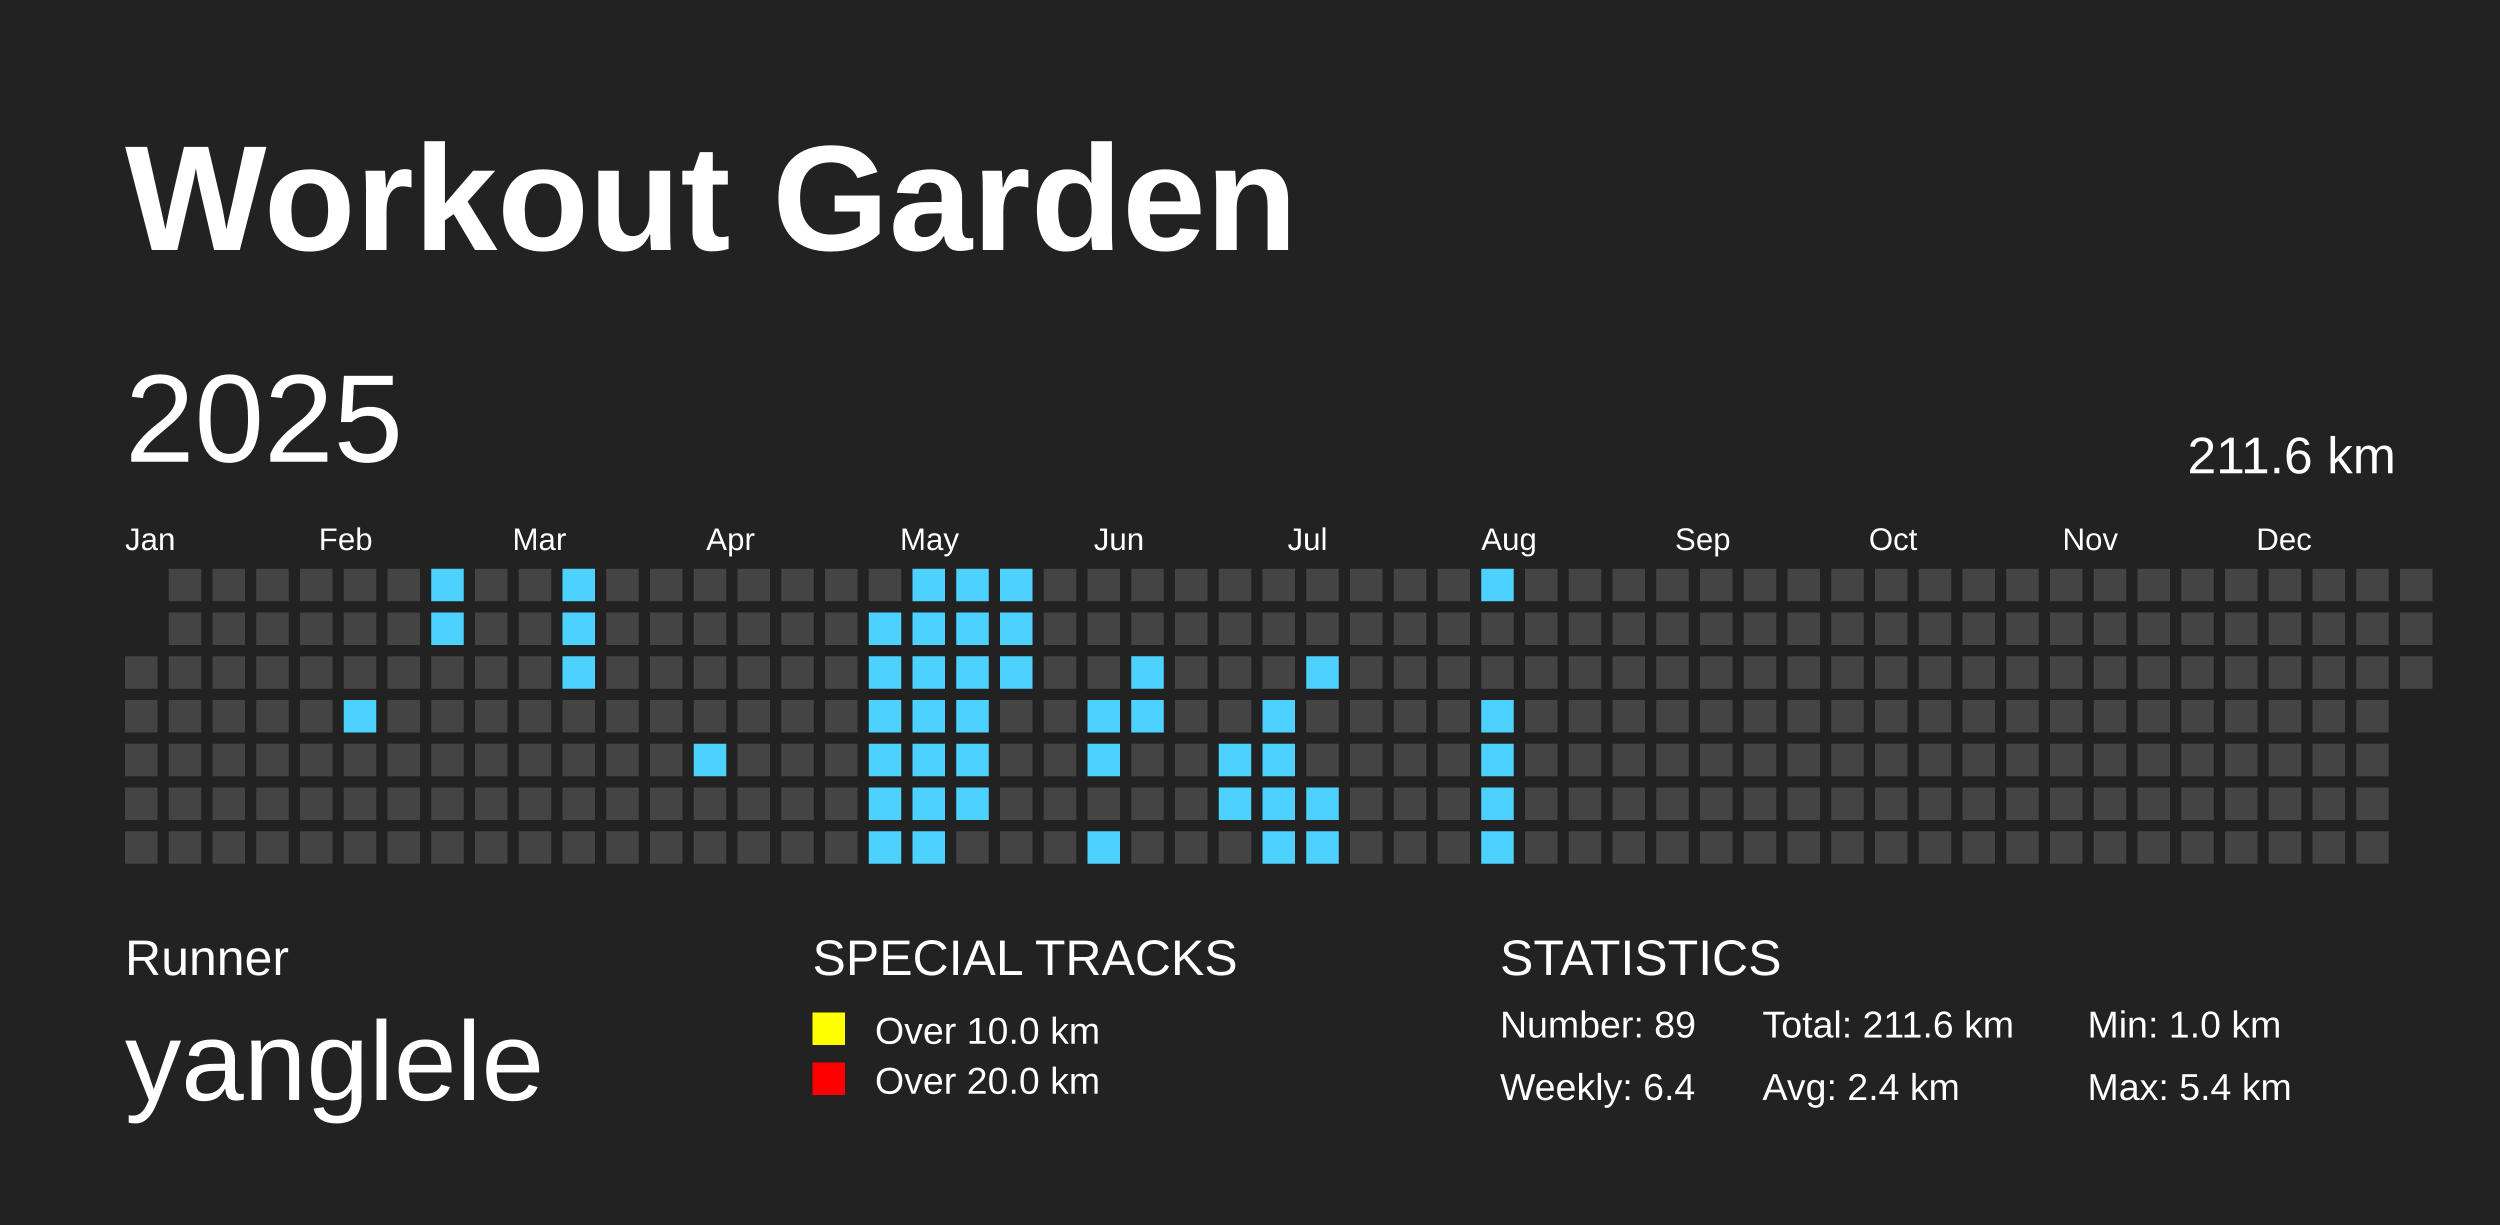
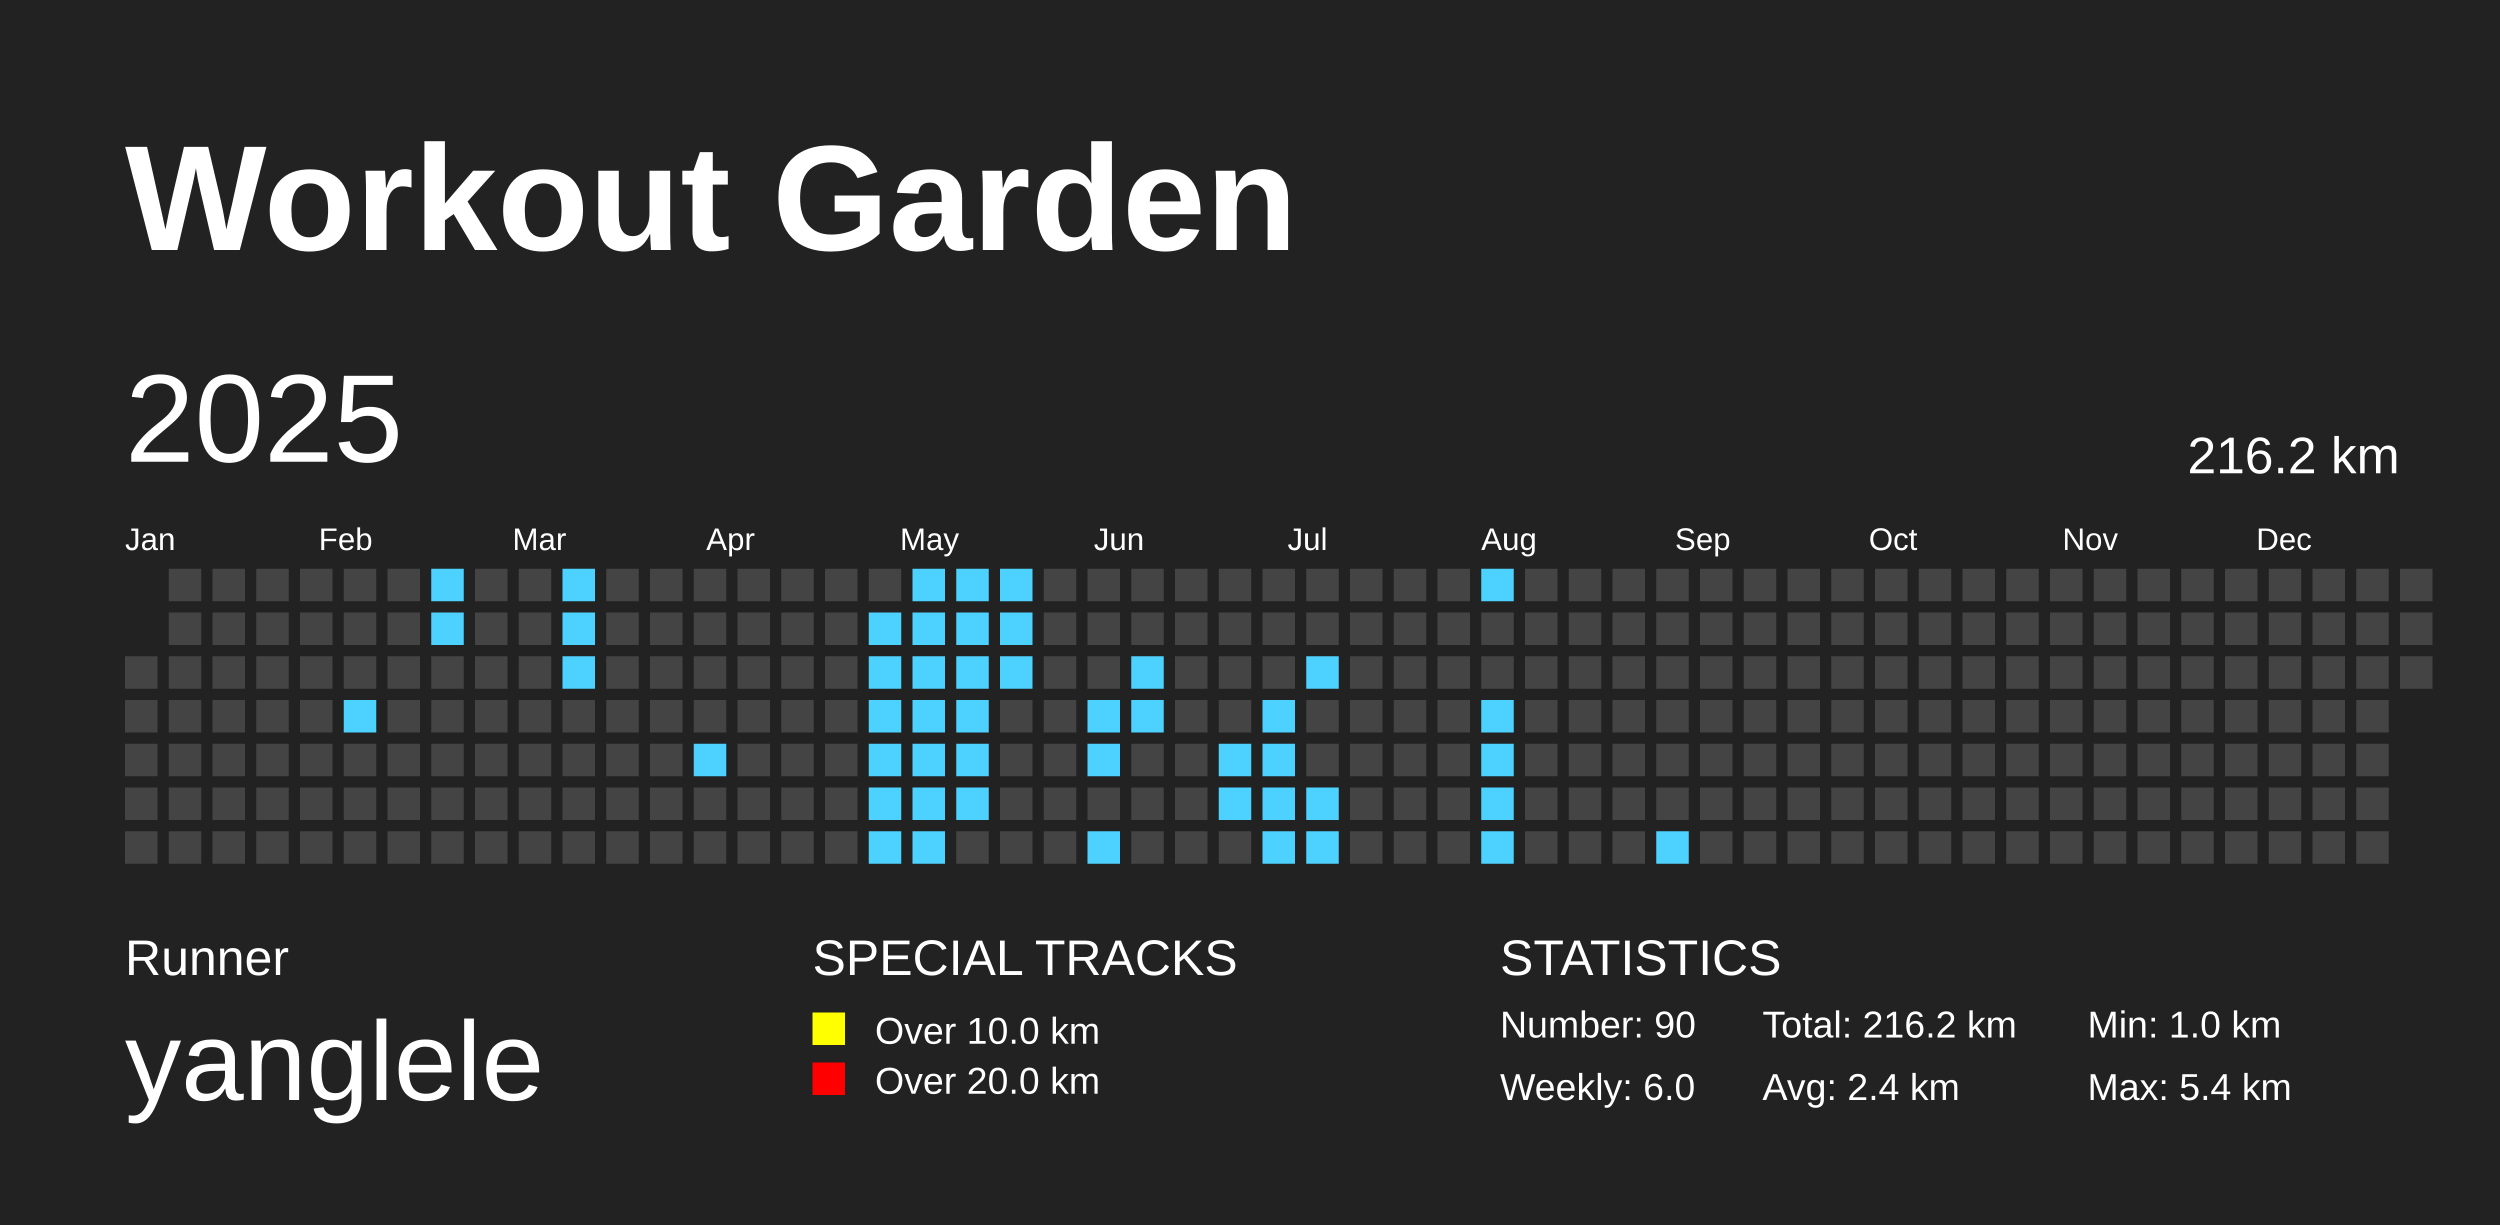
<svg xmlns="http://www.w3.org/2000/svg" baseProfile="full" height="98mm" version="1.1" viewBox="0,0,200,98" width="200mm">
  <defs />
  <rect fill="#222222" height="98" width="200" x="0" y="0" />
  <text fill="#FFFFFF" style="font-size:12px; font-family:Arial; font-weight:bold;" x="10" y="20">Workout Garden</text>
  <text fill="#FFFFFF" style="font-size:4px; font-family:Arial" x="10" y="78">Runner</text>
  <text fill="#FFFFFF" style="font-size:9px; font-family:Arial" x="10" y="88">yanglele</text>
  <text fill="#FFFFFF" style="font-size:4px; font-family:Arial" x="65" y="78">SPECIAL TRACKS</text>
  <rect fill="yellow" height="2.6" width="2.6" x="65" y="81" />
  <text fill="#FFFFFF" style="font-size:3px; font-family:Arial" x="70" y="83.5">Over 10.0 km</text>
  <rect fill="red" height="2.6" width="2.6" x="65" y="85" />
  <text fill="#FFFFFF" style="font-size:3px; font-family:Arial" x="70" y="87.5">Over 20.0 km</text>
  <text fill="#FFFFFF" style="font-size:4px; font-family:Arial" x="120" y="78">STATISTICS</text>
-   <text fill="#FFFFFF" style="font-size:3px; font-family:Arial" x="120" y="83">Number: 89</text>
-   <text fill="#FFFFFF" style="font-size:3px; font-family:Arial" x="120" y="88">Weekly: 6.4</text>
-   <text fill="#FFFFFF" style="font-size:3px; font-family:Arial" x="141" y="83">Total: 211.6 km</text>
+   <text fill="#FFFFFF" style="font-size:3px; font-family:Arial" x="120" y="83">Number: 90</text>
+   <text fill="#FFFFFF" style="font-size:3px; font-family:Arial" x="120" y="88">Weekly: 6.0</text>
+   <text fill="#FFFFFF" style="font-size:3px; font-family:Arial" x="141" y="83">Total: 216.2 km</text>
  <text fill="#FFFFFF" style="font-size:3px; font-family:Arial" x="141" y="88">Avg: 2.4 km</text>
  <text fill="#FFFFFF" style="font-size:3px; font-family:Arial" x="167" y="83">Min: 1.0 km</text>
  <text fill="#FFFFFF" style="font-size:3px; font-family:Arial" x="167" y="88">Max: 5.4 km</text>
  <text dominant-baseline="hanging" fill="#FFFFFF" style="font-size:10.0px; font-family:Arial;" x="10" y="30">2025</text>
-   <text dominant-baseline="hanging" fill="#FFFFFF" style="font-size:4.125px; font-family:Arial;" x="175" y="35">211.6 km</text>
+   <text dominant-baseline="hanging" fill="#FFFFFF" style="font-size:4.125px; font-family:Arial;" x="175" y="35">216.2 km</text>
  <text fill="#FFFFFF" style="font-size:2.5px; font-family:Arial" x="10.0" y="44">Jan</text>
  <text fill="#FFFFFF" style="font-size:2.5px; font-family:Arial" x="25.5" y="44">Feb</text>
  <text fill="#FFFFFF" style="font-size:2.5px; font-family:Arial" x="41.0" y="44">Mar</text>
  <text fill="#FFFFFF" style="font-size:2.5px; font-family:Arial" x="56.5" y="44">Apr</text>
  <text fill="#FFFFFF" style="font-size:2.5px; font-family:Arial" x="72.0" y="44">May</text>
  <text fill="#FFFFFF" style="font-size:2.5px; font-family:Arial" x="87.5" y="44">Jun</text>
  <text fill="#FFFFFF" style="font-size:2.5px; font-family:Arial" x="103.0" y="44">Jul</text>
  <text fill="#FFFFFF" style="font-size:2.5px; font-family:Arial" x="118.5" y="44">Aug</text>
  <text fill="#FFFFFF" style="font-size:2.5px; font-family:Arial" x="134.0" y="44">Sep</text>
  <text fill="#FFFFFF" style="font-size:2.5px; font-family:Arial" x="149.5" y="44">Oct</text>
  <text fill="#FFFFFF" style="font-size:2.5px; font-family:Arial" x="165.0" y="44">Nov</text>
  <text fill="#FFFFFF" style="font-size:2.5px; font-family:Arial" x="180.5" y="44">Dec</text>
  <rect fill="#444444" height="2.6" width="2.6" x="10.0" y="52.5" />
  <rect fill="#444444" height="2.6" width="2.6" x="10.0" y="56.0" />
  <rect fill="#444444" height="2.6" width="2.6" x="10.0" y="59.5" />
  <rect fill="#444444" height="2.6" width="2.6" x="10.0" y="63.0" />
  <rect fill="#444444" height="2.6" width="2.6" x="10.0" y="66.5" />
  <rect fill="#444444" height="2.6" width="2.6" x="13.5" y="45.5" />
  <rect fill="#444444" height="2.6" width="2.6" x="13.5" y="49.0" />
  <rect fill="#444444" height="2.6" width="2.6" x="13.5" y="52.5" />
  <rect fill="#444444" height="2.6" width="2.6" x="13.5" y="56.0" />
  <rect fill="#444444" height="2.6" width="2.6" x="13.5" y="59.5" />
  <rect fill="#444444" height="2.6" width="2.6" x="13.5" y="63.0" />
  <rect fill="#444444" height="2.6" width="2.6" x="13.5" y="66.5" />
  <rect fill="#444444" height="2.6" width="2.6" x="17.0" y="45.5" />
  <rect fill="#444444" height="2.6" width="2.6" x="17.0" y="49.0" />
  <rect fill="#444444" height="2.6" width="2.6" x="17.0" y="52.5" />
  <rect fill="#444444" height="2.6" width="2.6" x="17.0" y="56.0" />
  <rect fill="#444444" height="2.6" width="2.6" x="17.0" y="59.5" />
  <rect fill="#444444" height="2.6" width="2.6" x="17.0" y="63.0" />
  <rect fill="#444444" height="2.6" width="2.6" x="17.0" y="66.5" />
  <rect fill="#444444" height="2.6" width="2.6" x="20.5" y="45.5" />
  <rect fill="#444444" height="2.6" width="2.6" x="20.5" y="49.0" />
  <rect fill="#444444" height="2.6" width="2.6" x="20.5" y="52.5" />
  <rect fill="#444444" height="2.6" width="2.6" x="20.5" y="56.0" />
  <rect fill="#444444" height="2.6" width="2.6" x="20.5" y="59.5" />
  <rect fill="#444444" height="2.6" width="2.6" x="20.5" y="63.0" />
  <rect fill="#444444" height="2.6" width="2.6" x="20.5" y="66.5" />
  <rect fill="#444444" height="2.6" width="2.6" x="24.0" y="45.5" />
  <rect fill="#444444" height="2.6" width="2.6" x="24.0" y="49.0" />
  <rect fill="#444444" height="2.6" width="2.6" x="24.0" y="52.5" />
  <rect fill="#444444" height="2.6" width="2.6" x="24.0" y="56.0" />
  <rect fill="#444444" height="2.6" width="2.6" x="24.0" y="59.5" />
  <rect fill="#444444" height="2.6" width="2.6" x="24.0" y="63.0" />
  <rect fill="#444444" height="2.6" width="2.6" x="24.0" y="66.5" />
  <rect fill="#444444" height="2.6" width="2.6" x="27.5" y="45.5" />
  <rect fill="#444444" height="2.6" width="2.6" x="27.5" y="49.0" />
  <rect fill="#444444" height="2.6" width="2.6" x="27.5" y="52.5" />
  <rect fill="#4DD2FF" height="2.6" width="2.6" x="27.5" y="56.0" />
  <rect fill="#444444" height="2.6" width="2.6" x="27.5" y="59.5" />
  <rect fill="#444444" height="2.6" width="2.6" x="27.5" y="63.0" />
  <rect fill="#444444" height="2.6" width="2.6" x="27.5" y="66.5" />
  <rect fill="#444444" height="2.6" width="2.6" x="31.0" y="45.5" />
  <rect fill="#444444" height="2.6" width="2.6" x="31.0" y="49.0" />
  <rect fill="#444444" height="2.6" width="2.6" x="31.0" y="52.5" />
  <rect fill="#444444" height="2.6" width="2.6" x="31.0" y="56.0" />
  <rect fill="#444444" height="2.6" width="2.6" x="31.0" y="59.5" />
  <rect fill="#444444" height="2.6" width="2.6" x="31.0" y="63.0" />
  <rect fill="#444444" height="2.6" width="2.6" x="31.0" y="66.5" />
  <rect fill="#4DD2FF" height="2.6" width="2.6" x="34.5" y="45.5" />
  <rect fill="#4DD2FF" height="2.6" width="2.6" x="34.5" y="49.0" />
  <rect fill="#444444" height="2.6" width="2.6" x="34.5" y="52.5" />
  <rect fill="#444444" height="2.6" width="2.6" x="34.5" y="56.0" />
  <rect fill="#444444" height="2.6" width="2.6" x="34.5" y="59.5" />
  <rect fill="#444444" height="2.6" width="2.6" x="34.5" y="63.0" />
  <rect fill="#444444" height="2.6" width="2.6" x="34.5" y="66.5" />
  <rect fill="#444444" height="2.6" width="2.6" x="38.0" y="45.5" />
  <rect fill="#444444" height="2.6" width="2.6" x="38.0" y="49.0" />
  <rect fill="#444444" height="2.6" width="2.6" x="38.0" y="52.5" />
  <rect fill="#444444" height="2.6" width="2.6" x="38.0" y="56.0" />
  <rect fill="#444444" height="2.6" width="2.6" x="38.0" y="59.5" />
  <rect fill="#444444" height="2.6" width="2.6" x="38.0" y="63.0" />
  <rect fill="#444444" height="2.6" width="2.6" x="38.0" y="66.5" />
  <rect fill="#444444" height="2.6" width="2.6" x="41.5" y="45.5" />
  <rect fill="#444444" height="2.6" width="2.6" x="41.5" y="49.0" />
  <rect fill="#444444" height="2.6" width="2.6" x="41.5" y="52.5" />
  <rect fill="#444444" height="2.6" width="2.6" x="41.5" y="56.0" />
  <rect fill="#444444" height="2.6" width="2.6" x="41.5" y="59.5" />
  <rect fill="#444444" height="2.6" width="2.6" x="41.5" y="63.0" />
  <rect fill="#444444" height="2.6" width="2.6" x="41.5" y="66.5" />
  <rect fill="#4DD2FF" height="2.6" width="2.6" x="45.0" y="45.5" />
  <rect fill="#4DD2FF" height="2.6" width="2.6" x="45.0" y="49.0" />
  <rect fill="#4DD2FF" height="2.6" width="2.6" x="45.0" y="52.5" />
  <rect fill="#444444" height="2.6" width="2.6" x="45.0" y="56.0" />
  <rect fill="#444444" height="2.6" width="2.6" x="45.0" y="59.5" />
  <rect fill="#444444" height="2.6" width="2.6" x="45.0" y="63.0" />
  <rect fill="#444444" height="2.6" width="2.6" x="45.0" y="66.5" />
  <rect fill="#444444" height="2.6" width="2.6" x="48.5" y="45.5" />
  <rect fill="#444444" height="2.6" width="2.6" x="48.5" y="49.0" />
  <rect fill="#444444" height="2.6" width="2.6" x="48.5" y="52.5" />
  <rect fill="#444444" height="2.6" width="2.6" x="48.5" y="56.0" />
  <rect fill="#444444" height="2.6" width="2.6" x="48.5" y="59.5" />
  <rect fill="#444444" height="2.6" width="2.6" x="48.5" y="63.0" />
  <rect fill="#444444" height="2.6" width="2.6" x="48.5" y="66.5" />
  <rect fill="#444444" height="2.6" width="2.6" x="52.0" y="45.5" />
  <rect fill="#444444" height="2.6" width="2.6" x="52.0" y="49.0" />
  <rect fill="#444444" height="2.6" width="2.6" x="52.0" y="52.5" />
  <rect fill="#444444" height="2.6" width="2.6" x="52.0" y="56.0" />
  <rect fill="#444444" height="2.6" width="2.6" x="52.0" y="59.5" />
  <rect fill="#444444" height="2.6" width="2.6" x="52.0" y="63.0" />
  <rect fill="#444444" height="2.6" width="2.6" x="52.0" y="66.5" />
  <rect fill="#444444" height="2.6" width="2.6" x="55.5" y="45.5" />
  <rect fill="#444444" height="2.6" width="2.6" x="55.5" y="49.0" />
  <rect fill="#444444" height="2.6" width="2.6" x="55.5" y="52.5" />
  <rect fill="#444444" height="2.6" width="2.6" x="55.5" y="56.0" />
  <rect fill="#4DD2FF" height="2.6" width="2.6" x="55.5" y="59.5" />
  <rect fill="#444444" height="2.6" width="2.6" x="55.5" y="63.0" />
  <rect fill="#444444" height="2.6" width="2.6" x="55.5" y="66.5" />
  <rect fill="#444444" height="2.6" width="2.6" x="59.0" y="45.5" />
  <rect fill="#444444" height="2.6" width="2.6" x="59.0" y="49.0" />
  <rect fill="#444444" height="2.6" width="2.6" x="59.0" y="52.5" />
  <rect fill="#444444" height="2.6" width="2.6" x="59.0" y="56.0" />
  <rect fill="#444444" height="2.6" width="2.6" x="59.0" y="59.5" />
  <rect fill="#444444" height="2.6" width="2.6" x="59.0" y="63.0" />
  <rect fill="#444444" height="2.6" width="2.6" x="59.0" y="66.5" />
  <rect fill="#444444" height="2.6" width="2.6" x="62.5" y="45.5" />
  <rect fill="#444444" height="2.6" width="2.6" x="62.5" y="49.0" />
  <rect fill="#444444" height="2.6" width="2.6" x="62.5" y="52.5" />
  <rect fill="#444444" height="2.6" width="2.6" x="62.5" y="56.0" />
  <rect fill="#444444" height="2.6" width="2.6" x="62.5" y="59.5" />
  <rect fill="#444444" height="2.6" width="2.6" x="62.5" y="63.0" />
  <rect fill="#444444" height="2.6" width="2.6" x="62.5" y="66.5" />
  <rect fill="#444444" height="2.6" width="2.6" x="66.0" y="45.5" />
  <rect fill="#444444" height="2.6" width="2.6" x="66.0" y="49.0" />
  <rect fill="#444444" height="2.6" width="2.6" x="66.0" y="52.5" />
  <rect fill="#444444" height="2.6" width="2.6" x="66.0" y="56.0" />
  <rect fill="#444444" height="2.6" width="2.6" x="66.0" y="59.5" />
  <rect fill="#444444" height="2.6" width="2.6" x="66.0" y="63.0" />
  <rect fill="#444444" height="2.6" width="2.6" x="66.0" y="66.5" />
  <rect fill="#444444" height="2.6" width="2.6" x="69.5" y="45.5" />
  <rect fill="#4DD2FF" height="2.6" width="2.6" x="69.5" y="49.0" />
  <rect fill="#4DD2FF" height="2.6" width="2.6" x="69.5" y="52.5" />
  <rect fill="#4DD2FF" height="2.6" width="2.6" x="69.5" y="56.0" />
  <rect fill="#4DD2FF" height="2.6" width="2.6" x="69.5" y="59.5" />
  <rect fill="#4DD2FF" height="2.6" width="2.6" x="69.5" y="63.0" />
  <rect fill="#4DD2FF" height="2.6" width="2.6" x="69.5" y="66.5" />
  <rect fill="#4DD2FF" height="2.6" width="2.6" x="73.0" y="45.5" />
  <rect fill="#4DD2FF" height="2.6" width="2.6" x="73.0" y="49.0" />
  <rect fill="#4DD2FF" height="2.6" width="2.6" x="73.0" y="52.5" />
  <rect fill="#4DD2FF" height="2.6" width="2.6" x="73.0" y="56.0" />
  <rect fill="#4DD2FF" height="2.6" width="2.6" x="73.0" y="59.5" />
  <rect fill="#4DD2FF" height="2.6" width="2.6" x="73.0" y="63.0" />
  <rect fill="#4DD2FF" height="2.6" width="2.6" x="73.0" y="66.5" />
  <rect fill="#4DD2FF" height="2.6" width="2.6" x="76.5" y="45.5" />
  <rect fill="#4DD2FF" height="2.6" width="2.6" x="76.5" y="49.0" />
  <rect fill="#4DD2FF" height="2.6" width="2.6" x="76.5" y="52.5" />
  <rect fill="#4DD2FF" height="2.6" width="2.6" x="76.5" y="56.0" />
  <rect fill="#4DD2FF" height="2.6" width="2.6" x="76.5" y="59.5" />
  <rect fill="#4DD2FF" height="2.6" width="2.6" x="76.5" y="63.0" />
  <rect fill="#444444" height="2.6" width="2.6" x="76.5" y="66.5" />
  <rect fill="#4DD2FF" height="2.6" width="2.6" x="80.0" y="45.5" />
  <rect fill="#4DD2FF" height="2.6" width="2.6" x="80.0" y="49.0" />
  <rect fill="#4DD2FF" height="2.6" width="2.6" x="80.0" y="52.5" />
  <rect fill="#444444" height="2.6" width="2.6" x="80.0" y="56.0" />
  <rect fill="#444444" height="2.6" width="2.6" x="80.0" y="59.5" />
  <rect fill="#444444" height="2.6" width="2.6" x="80.0" y="63.0" />
  <rect fill="#444444" height="2.6" width="2.6" x="80.0" y="66.5" />
  <rect fill="#444444" height="2.6" width="2.6" x="83.5" y="45.5" />
  <rect fill="#444444" height="2.6" width="2.6" x="83.5" y="49.0" />
  <rect fill="#444444" height="2.6" width="2.6" x="83.5" y="52.5" />
  <rect fill="#444444" height="2.6" width="2.6" x="83.5" y="56.0" />
  <rect fill="#444444" height="2.6" width="2.6" x="83.5" y="59.5" />
  <rect fill="#444444" height="2.6" width="2.6" x="83.5" y="63.0" />
  <rect fill="#444444" height="2.6" width="2.6" x="83.5" y="66.5" />
  <rect fill="#444444" height="2.6" width="2.6" x="87.0" y="45.5" />
  <rect fill="#444444" height="2.6" width="2.6" x="87.0" y="49.0" />
  <rect fill="#444444" height="2.6" width="2.6" x="87.0" y="52.5" />
  <rect fill="#4DD2FF" height="2.6" width="2.6" x="87.0" y="56.0" />
  <rect fill="#4DD2FF" height="2.6" width="2.6" x="87.0" y="59.5" />
  <rect fill="#444444" height="2.6" width="2.6" x="87.0" y="63.0" />
  <rect fill="#4DD2FF" height="2.6" width="2.6" x="87.0" y="66.5" />
  <rect fill="#444444" height="2.6" width="2.6" x="90.5" y="45.5" />
  <rect fill="#444444" height="2.6" width="2.6" x="90.5" y="49.0" />
  <rect fill="#4DD2FF" height="2.6" width="2.6" x="90.5" y="52.5" />
  <rect fill="#4DD2FF" height="2.6" width="2.6" x="90.5" y="56.0" />
  <rect fill="#444444" height="2.6" width="2.6" x="90.5" y="59.5" />
  <rect fill="#444444" height="2.6" width="2.6" x="90.5" y="63.0" />
  <rect fill="#444444" height="2.6" width="2.6" x="90.5" y="66.5" />
  <rect fill="#444444" height="2.6" width="2.6" x="94.0" y="45.5" />
  <rect fill="#444444" height="2.6" width="2.6" x="94.0" y="49.0" />
  <rect fill="#444444" height="2.6" width="2.6" x="94.0" y="52.5" />
  <rect fill="#444444" height="2.6" width="2.6" x="94.0" y="56.0" />
  <rect fill="#444444" height="2.6" width="2.6" x="94.0" y="59.5" />
  <rect fill="#444444" height="2.6" width="2.6" x="94.0" y="63.0" />
  <rect fill="#444444" height="2.6" width="2.6" x="94.0" y="66.5" />
  <rect fill="#444444" height="2.6" width="2.6" x="97.5" y="45.5" />
  <rect fill="#444444" height="2.6" width="2.6" x="97.5" y="49.0" />
  <rect fill="#444444" height="2.6" width="2.6" x="97.5" y="52.5" />
  <rect fill="#444444" height="2.6" width="2.6" x="97.5" y="56.0" />
  <rect fill="#4DD2FF" height="2.6" width="2.6" x="97.5" y="59.5" />
  <rect fill="#4DD2FF" height="2.6" width="2.6" x="97.5" y="63.0" />
  <rect fill="#444444" height="2.6" width="2.6" x="97.5" y="66.5" />
  <rect fill="#444444" height="2.6" width="2.6" x="101.0" y="45.5" />
  <rect fill="#444444" height="2.6" width="2.6" x="101.0" y="49.0" />
  <rect fill="#444444" height="2.6" width="2.6" x="101.0" y="52.5" />
  <rect fill="#4DD2FF" height="2.6" width="2.6" x="101.0" y="56.0" />
  <rect fill="#4DD2FF" height="2.6" width="2.6" x="101.0" y="59.5" />
  <rect fill="#4DD2FF" height="2.6" width="2.6" x="101.0" y="63.0" />
  <rect fill="#4DD2FF" height="2.6" width="2.6" x="101.0" y="66.5" />
  <rect fill="#444444" height="2.6" width="2.6" x="104.5" y="45.5" />
  <rect fill="#444444" height="2.6" width="2.6" x="104.5" y="49.0" />
  <rect fill="#4DD2FF" height="2.6" width="2.6" x="104.5" y="52.5" />
  <rect fill="#444444" height="2.6" width="2.6" x="104.5" y="56.0" />
  <rect fill="#444444" height="2.6" width="2.6" x="104.5" y="59.5" />
  <rect fill="#4DD2FF" height="2.6" width="2.6" x="104.5" y="63.0" />
  <rect fill="#4DD2FF" height="2.6" width="2.6" x="104.5" y="66.5" />
  <rect fill="#444444" height="2.6" width="2.6" x="108.0" y="45.5" />
  <rect fill="#444444" height="2.6" width="2.6" x="108.0" y="49.0" />
  <rect fill="#444444" height="2.6" width="2.6" x="108.0" y="52.5" />
  <rect fill="#444444" height="2.6" width="2.6" x="108.0" y="56.0" />
  <rect fill="#444444" height="2.6" width="2.6" x="108.0" y="59.5" />
  <rect fill="#444444" height="2.6" width="2.6" x="108.0" y="63.0" />
  <rect fill="#444444" height="2.6" width="2.6" x="108.0" y="66.5" />
  <rect fill="#444444" height="2.6" width="2.6" x="111.5" y="45.5" />
  <rect fill="#444444" height="2.6" width="2.6" x="111.5" y="49.0" />
  <rect fill="#444444" height="2.6" width="2.6" x="111.5" y="52.5" />
  <rect fill="#444444" height="2.6" width="2.6" x="111.5" y="56.0" />
  <rect fill="#444444" height="2.6" width="2.6" x="111.5" y="59.5" />
  <rect fill="#444444" height="2.6" width="2.6" x="111.5" y="63.0" />
  <rect fill="#444444" height="2.6" width="2.6" x="111.5" y="66.5" />
  <rect fill="#444444" height="2.6" width="2.6" x="115.0" y="45.5" />
  <rect fill="#444444" height="2.6" width="2.6" x="115.0" y="49.0" />
  <rect fill="#444444" height="2.6" width="2.6" x="115.0" y="52.5" />
  <rect fill="#444444" height="2.6" width="2.6" x="115.0" y="56.0" />
  <rect fill="#444444" height="2.6" width="2.6" x="115.0" y="59.5" />
  <rect fill="#444444" height="2.6" width="2.6" x="115.0" y="63.0" />
  <rect fill="#444444" height="2.6" width="2.6" x="115.0" y="66.5" />
  <rect fill="#4DD2FF" height="2.6" width="2.6" x="118.5" y="45.5" />
  <rect fill="#444444" height="2.6" width="2.6" x="118.5" y="49.0" />
  <rect fill="#444444" height="2.6" width="2.6" x="118.5" y="52.5" />
  <rect fill="#4DD2FF" height="2.6" width="2.6" x="118.5" y="56.0" />
  <rect fill="#4DD2FF" height="2.6" width="2.6" x="118.5" y="59.5" />
  <rect fill="#4DD2FF" height="2.6" width="2.6" x="118.5" y="63.0" />
  <rect fill="#4DD2FF" height="2.6" width="2.6" x="118.5" y="66.5" />
  <rect fill="#444444" height="2.6" width="2.6" x="122.0" y="45.5" />
  <rect fill="#444444" height="2.6" width="2.6" x="122.0" y="49.0" />
  <rect fill="#444444" height="2.6" width="2.6" x="122.0" y="52.5" />
  <rect fill="#444444" height="2.6" width="2.6" x="122.0" y="56.0" />
  <rect fill="#444444" height="2.6" width="2.6" x="122.0" y="59.5" />
  <rect fill="#444444" height="2.6" width="2.6" x="122.0" y="63.0" />
  <rect fill="#444444" height="2.6" width="2.6" x="122.0" y="66.5" />
  <rect fill="#444444" height="2.6" width="2.6" x="125.5" y="45.5" />
  <rect fill="#444444" height="2.6" width="2.6" x="125.5" y="49.0" />
  <rect fill="#444444" height="2.6" width="2.6" x="125.5" y="52.5" />
  <rect fill="#444444" height="2.6" width="2.6" x="125.5" y="56.0" />
  <rect fill="#444444" height="2.6" width="2.6" x="125.5" y="59.5" />
  <rect fill="#444444" height="2.6" width="2.6" x="125.5" y="63.0" />
  <rect fill="#444444" height="2.6" width="2.6" x="125.5" y="66.5" />
  <rect fill="#444444" height="2.6" width="2.6" x="129.0" y="45.5" />
  <rect fill="#444444" height="2.6" width="2.6" x="129.0" y="49.0" />
  <rect fill="#444444" height="2.6" width="2.6" x="129.0" y="52.5" />
  <rect fill="#444444" height="2.6" width="2.6" x="129.0" y="56.0" />
  <rect fill="#444444" height="2.6" width="2.6" x="129.0" y="59.5" />
  <rect fill="#444444" height="2.6" width="2.6" x="129.0" y="63.0" />
  <rect fill="#444444" height="2.6" width="2.6" x="129.0" y="66.5" />
  <rect fill="#444444" height="2.6" width="2.6" x="132.5" y="45.5" />
  <rect fill="#444444" height="2.6" width="2.6" x="132.5" y="49.0" />
  <rect fill="#444444" height="2.6" width="2.6" x="132.5" y="52.5" />
  <rect fill="#444444" height="2.6" width="2.6" x="132.5" y="56.0" />
  <rect fill="#444444" height="2.6" width="2.6" x="132.5" y="59.5" />
  <rect fill="#444444" height="2.6" width="2.6" x="132.5" y="63.0" />
-   <rect fill="#444444" height="2.6" width="2.6" x="132.5" y="66.5" />
+   <rect fill="#4DD2FF" height="2.6" width="2.6" x="132.5" y="66.5" />
  <rect fill="#444444" height="2.6" width="2.6" x="136.0" y="45.5" />
  <rect fill="#444444" height="2.6" width="2.6" x="136.0" y="49.0" />
  <rect fill="#444444" height="2.6" width="2.6" x="136.0" y="52.5" />
  <rect fill="#444444" height="2.6" width="2.6" x="136.0" y="56.0" />
  <rect fill="#444444" height="2.6" width="2.6" x="136.0" y="59.5" />
  <rect fill="#444444" height="2.6" width="2.6" x="136.0" y="63.0" />
  <rect fill="#444444" height="2.6" width="2.6" x="136.0" y="66.5" />
  <rect fill="#444444" height="2.6" width="2.6" x="139.5" y="45.5" />
  <rect fill="#444444" height="2.6" width="2.6" x="139.5" y="49.0" />
  <rect fill="#444444" height="2.6" width="2.6" x="139.5" y="52.5" />
  <rect fill="#444444" height="2.6" width="2.6" x="139.5" y="56.0" />
  <rect fill="#444444" height="2.6" width="2.6" x="139.5" y="59.5" />
  <rect fill="#444444" height="2.6" width="2.6" x="139.5" y="63.0" />
  <rect fill="#444444" height="2.6" width="2.6" x="139.5" y="66.5" />
  <rect fill="#444444" height="2.6" width="2.6" x="143.0" y="45.5" />
  <rect fill="#444444" height="2.6" width="2.6" x="143.0" y="49.0" />
  <rect fill="#444444" height="2.6" width="2.6" x="143.0" y="52.5" />
  <rect fill="#444444" height="2.6" width="2.6" x="143.0" y="56.0" />
  <rect fill="#444444" height="2.6" width="2.6" x="143.0" y="59.5" />
  <rect fill="#444444" height="2.6" width="2.6" x="143.0" y="63.0" />
  <rect fill="#444444" height="2.6" width="2.6" x="143.0" y="66.5" />
  <rect fill="#444444" height="2.6" width="2.6" x="146.5" y="45.5" />
  <rect fill="#444444" height="2.6" width="2.6" x="146.5" y="49.0" />
  <rect fill="#444444" height="2.6" width="2.6" x="146.5" y="52.5" />
  <rect fill="#444444" height="2.6" width="2.6" x="146.5" y="56.0" />
  <rect fill="#444444" height="2.6" width="2.6" x="146.5" y="59.5" />
  <rect fill="#444444" height="2.6" width="2.6" x="146.5" y="63.0" />
  <rect fill="#444444" height="2.6" width="2.6" x="146.5" y="66.5" />
  <rect fill="#444444" height="2.6" width="2.6" x="150.0" y="45.5" />
  <rect fill="#444444" height="2.6" width="2.6" x="150.0" y="49.0" />
  <rect fill="#444444" height="2.6" width="2.6" x="150.0" y="52.5" />
  <rect fill="#444444" height="2.6" width="2.6" x="150.0" y="56.0" />
  <rect fill="#444444" height="2.6" width="2.6" x="150.0" y="59.5" />
  <rect fill="#444444" height="2.6" width="2.6" x="150.0" y="63.0" />
  <rect fill="#444444" height="2.6" width="2.6" x="150.0" y="66.5" />
  <rect fill="#444444" height="2.6" width="2.6" x="153.5" y="45.5" />
  <rect fill="#444444" height="2.6" width="2.6" x="153.5" y="49.0" />
  <rect fill="#444444" height="2.6" width="2.6" x="153.5" y="52.5" />
  <rect fill="#444444" height="2.6" width="2.6" x="153.5" y="56.0" />
  <rect fill="#444444" height="2.6" width="2.6" x="153.5" y="59.5" />
  <rect fill="#444444" height="2.6" width="2.6" x="153.5" y="63.0" />
  <rect fill="#444444" height="2.6" width="2.6" x="153.5" y="66.5" />
  <rect fill="#444444" height="2.6" width="2.6" x="157.0" y="45.5" />
  <rect fill="#444444" height="2.6" width="2.6" x="157.0" y="49.0" />
  <rect fill="#444444" height="2.6" width="2.6" x="157.0" y="52.5" />
  <rect fill="#444444" height="2.6" width="2.6" x="157.0" y="56.0" />
  <rect fill="#444444" height="2.6" width="2.6" x="157.0" y="59.5" />
  <rect fill="#444444" height="2.6" width="2.6" x="157.0" y="63.0" />
  <rect fill="#444444" height="2.6" width="2.6" x="157.0" y="66.5" />
  <rect fill="#444444" height="2.6" width="2.6" x="160.5" y="45.5" />
  <rect fill="#444444" height="2.6" width="2.6" x="160.5" y="49.0" />
  <rect fill="#444444" height="2.6" width="2.6" x="160.5" y="52.5" />
  <rect fill="#444444" height="2.6" width="2.6" x="160.5" y="56.0" />
  <rect fill="#444444" height="2.6" width="2.6" x="160.5" y="59.5" />
  <rect fill="#444444" height="2.6" width="2.6" x="160.5" y="63.0" />
  <rect fill="#444444" height="2.6" width="2.6" x="160.5" y="66.5" />
  <rect fill="#444444" height="2.6" width="2.6" x="164.0" y="45.5" />
  <rect fill="#444444" height="2.6" width="2.6" x="164.0" y="49.0" />
  <rect fill="#444444" height="2.6" width="2.6" x="164.0" y="52.5" />
  <rect fill="#444444" height="2.6" width="2.6" x="164.0" y="56.0" />
  <rect fill="#444444" height="2.6" width="2.6" x="164.0" y="59.5" />
  <rect fill="#444444" height="2.6" width="2.6" x="164.0" y="63.0" />
  <rect fill="#444444" height="2.6" width="2.6" x="164.0" y="66.5" />
  <rect fill="#444444" height="2.6" width="2.6" x="167.5" y="45.5" />
  <rect fill="#444444" height="2.6" width="2.6" x="167.5" y="49.0" />
  <rect fill="#444444" height="2.6" width="2.6" x="167.5" y="52.5" />
  <rect fill="#444444" height="2.6" width="2.6" x="167.5" y="56.0" />
  <rect fill="#444444" height="2.6" width="2.6" x="167.5" y="59.5" />
  <rect fill="#444444" height="2.6" width="2.6" x="167.5" y="63.0" />
  <rect fill="#444444" height="2.6" width="2.6" x="167.5" y="66.5" />
  <rect fill="#444444" height="2.6" width="2.6" x="171.0" y="45.5" />
  <rect fill="#444444" height="2.6" width="2.6" x="171.0" y="49.0" />
  <rect fill="#444444" height="2.6" width="2.6" x="171.0" y="52.5" />
  <rect fill="#444444" height="2.6" width="2.6" x="171.0" y="56.0" />
  <rect fill="#444444" height="2.6" width="2.6" x="171.0" y="59.5" />
  <rect fill="#444444" height="2.6" width="2.6" x="171.0" y="63.0" />
  <rect fill="#444444" height="2.6" width="2.6" x="171.0" y="66.5" />
  <rect fill="#444444" height="2.6" width="2.6" x="174.5" y="45.5" />
  <rect fill="#444444" height="2.6" width="2.6" x="174.5" y="49.0" />
  <rect fill="#444444" height="2.6" width="2.6" x="174.5" y="52.5" />
  <rect fill="#444444" height="2.6" width="2.6" x="174.5" y="56.0" />
  <rect fill="#444444" height="2.6" width="2.6" x="174.5" y="59.5" />
  <rect fill="#444444" height="2.6" width="2.6" x="174.5" y="63.0" />
  <rect fill="#444444" height="2.6" width="2.6" x="174.5" y="66.5" />
  <rect fill="#444444" height="2.6" width="2.6" x="178.0" y="45.5" />
  <rect fill="#444444" height="2.6" width="2.6" x="178.0" y="49.0" />
  <rect fill="#444444" height="2.6" width="2.6" x="178.0" y="52.5" />
  <rect fill="#444444" height="2.6" width="2.6" x="178.0" y="56.0" />
  <rect fill="#444444" height="2.6" width="2.6" x="178.0" y="59.5" />
  <rect fill="#444444" height="2.6" width="2.6" x="178.0" y="63.0" />
  <rect fill="#444444" height="2.6" width="2.6" x="178.0" y="66.5" />
  <rect fill="#444444" height="2.6" width="2.6" x="181.5" y="45.5" />
  <rect fill="#444444" height="2.6" width="2.6" x="181.5" y="49.0" />
  <rect fill="#444444" height="2.6" width="2.6" x="181.5" y="52.5" />
  <rect fill="#444444" height="2.6" width="2.6" x="181.5" y="56.0" />
  <rect fill="#444444" height="2.6" width="2.6" x="181.5" y="59.5" />
  <rect fill="#444444" height="2.6" width="2.6" x="181.5" y="63.0" />
  <rect fill="#444444" height="2.6" width="2.6" x="181.5" y="66.5" />
  <rect fill="#444444" height="2.6" width="2.6" x="185.0" y="45.5" />
  <rect fill="#444444" height="2.6" width="2.6" x="185.0" y="49.0" />
  <rect fill="#444444" height="2.6" width="2.6" x="185.0" y="52.5" />
  <rect fill="#444444" height="2.6" width="2.6" x="185.0" y="56.0" />
  <rect fill="#444444" height="2.6" width="2.6" x="185.0" y="59.5" />
  <rect fill="#444444" height="2.6" width="2.6" x="185.0" y="63.0" />
  <rect fill="#444444" height="2.6" width="2.6" x="185.0" y="66.5" />
  <rect fill="#444444" height="2.6" width="2.6" x="188.5" y="45.5" />
  <rect fill="#444444" height="2.6" width="2.6" x="188.5" y="49.0" />
  <rect fill="#444444" height="2.6" width="2.6" x="188.5" y="52.5" />
  <rect fill="#444444" height="2.6" width="2.6" x="188.5" y="56.0" />
  <rect fill="#444444" height="2.6" width="2.6" x="188.5" y="59.5" />
  <rect fill="#444444" height="2.6" width="2.6" x="188.5" y="63.0" />
  <rect fill="#444444" height="2.6" width="2.6" x="188.5" y="66.5" />
  <rect fill="#444444" height="2.6" width="2.6" x="192.0" y="45.5" />
  <rect fill="#444444" height="2.6" width="2.6" x="192.0" y="49.0" />
  <rect fill="#444444" height="2.6" width="2.6" x="192.0" y="52.5" />
</svg>
